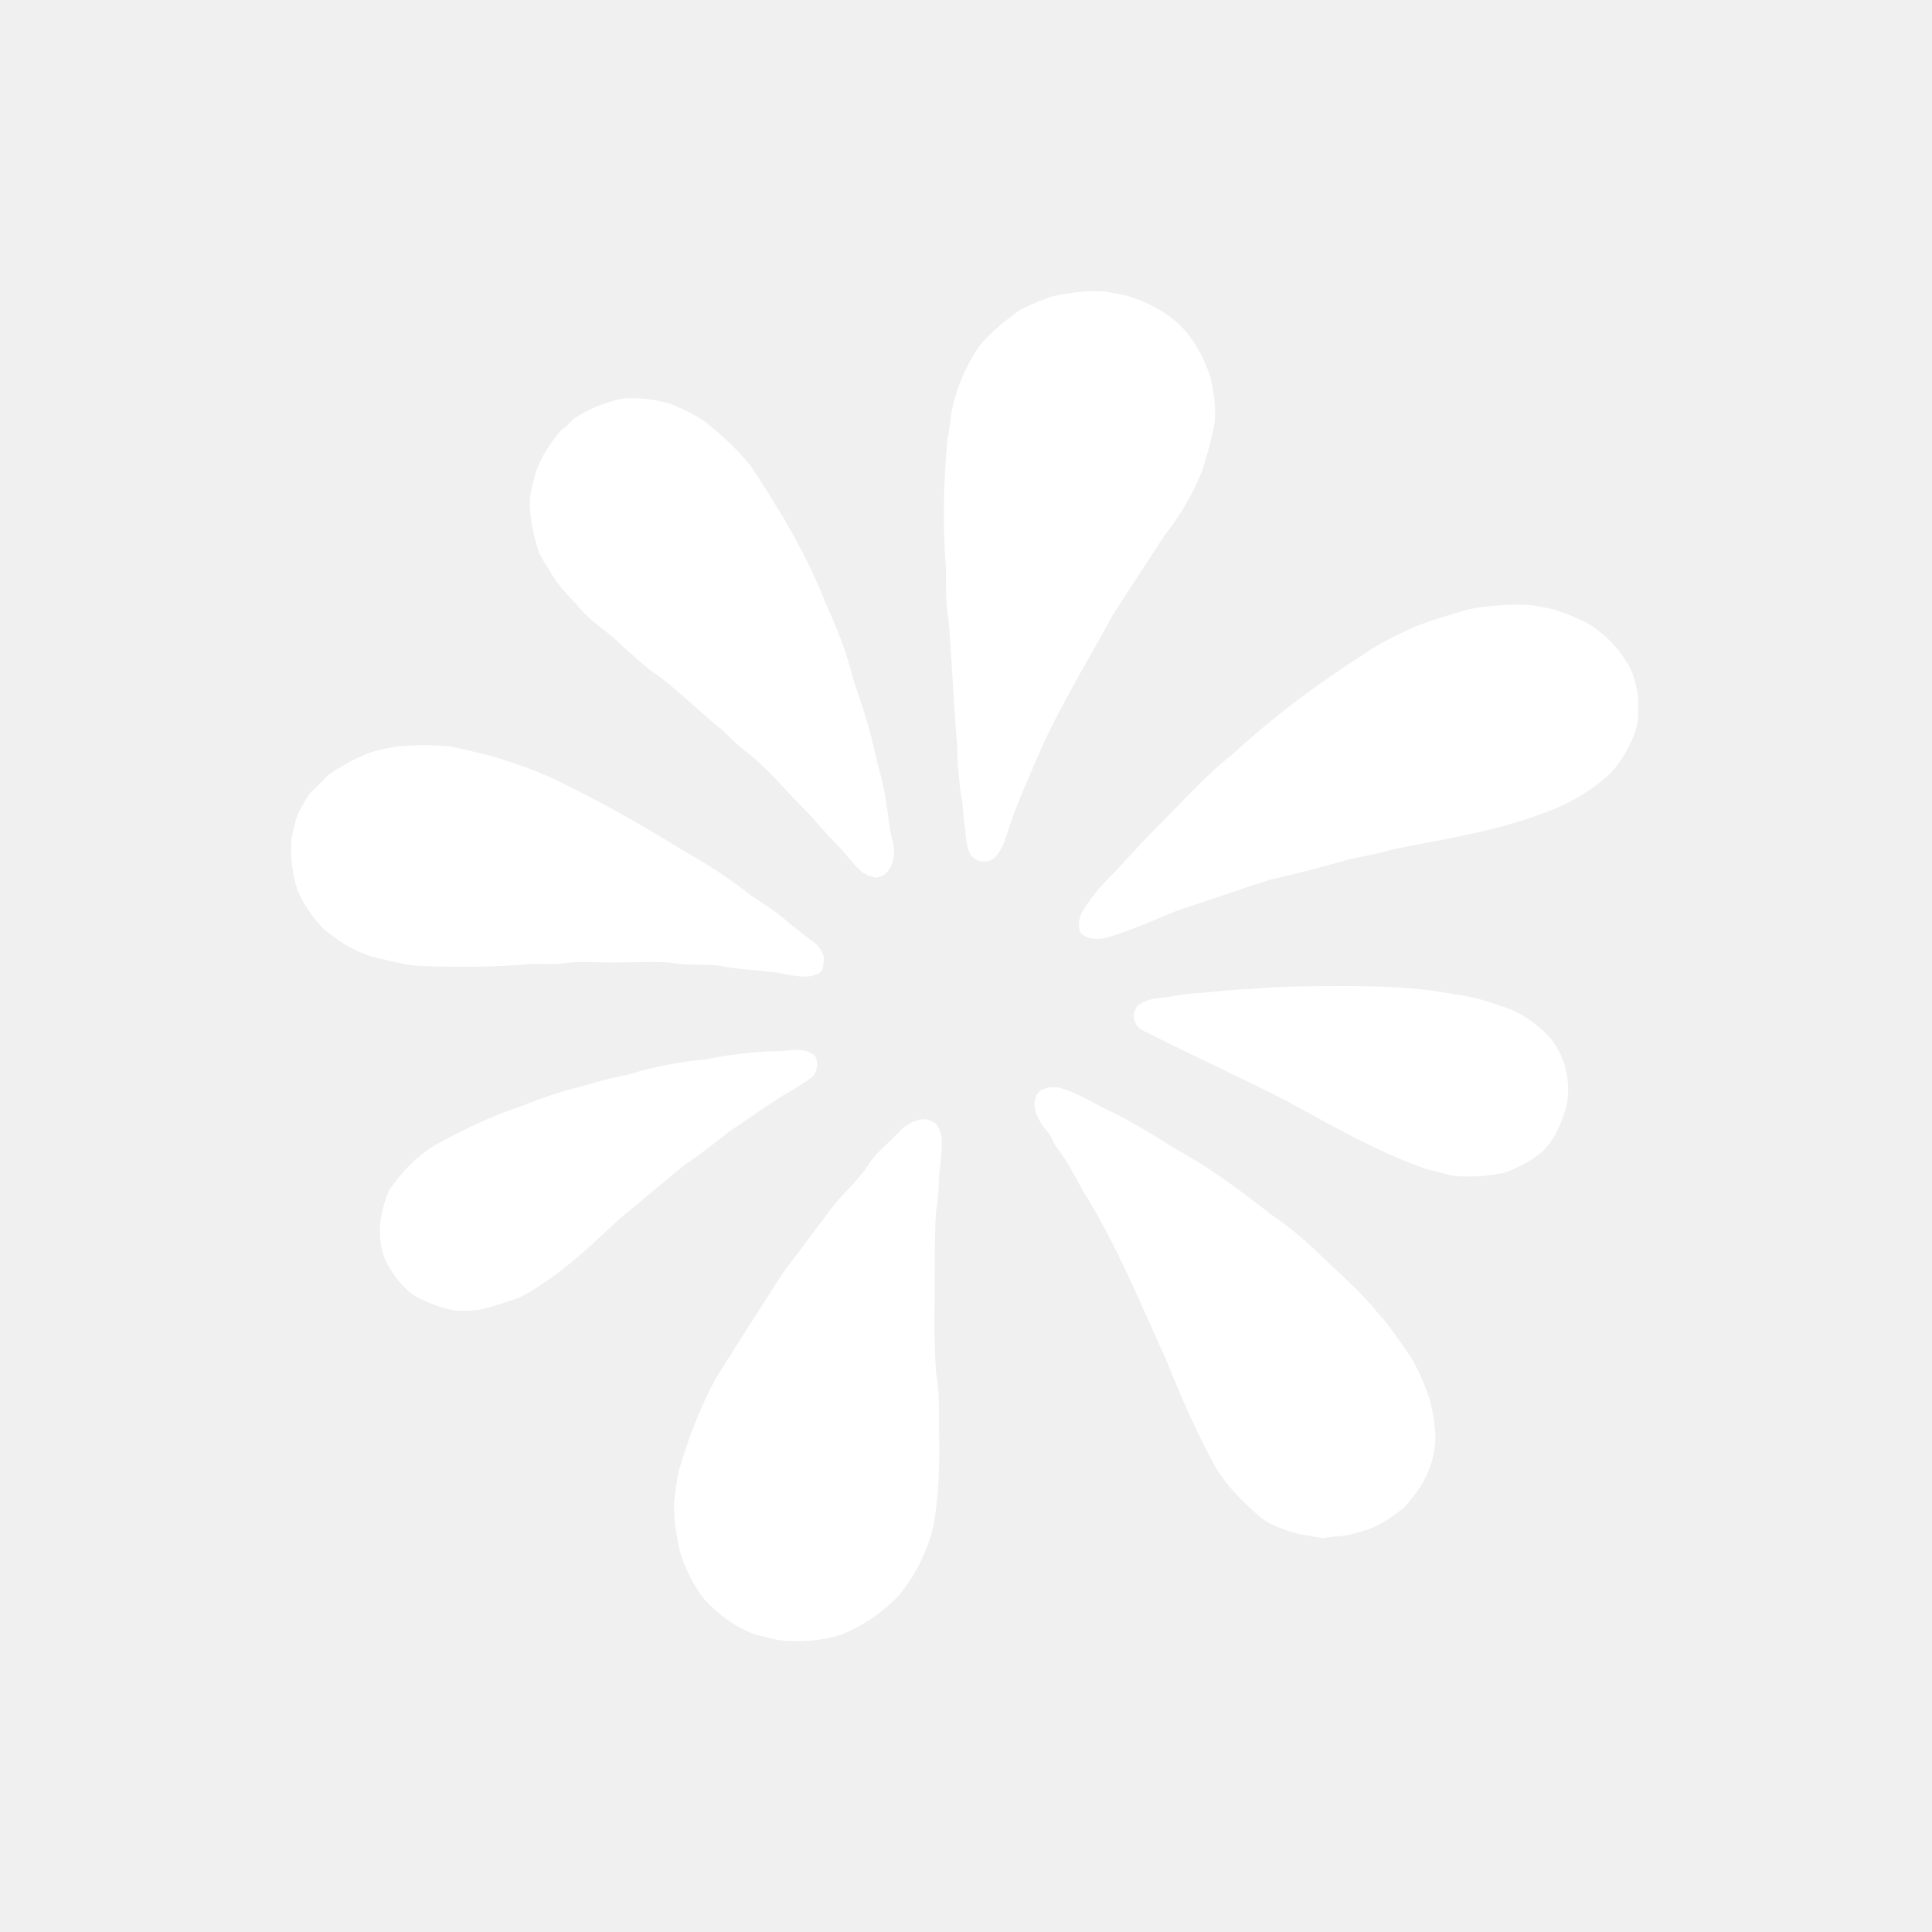
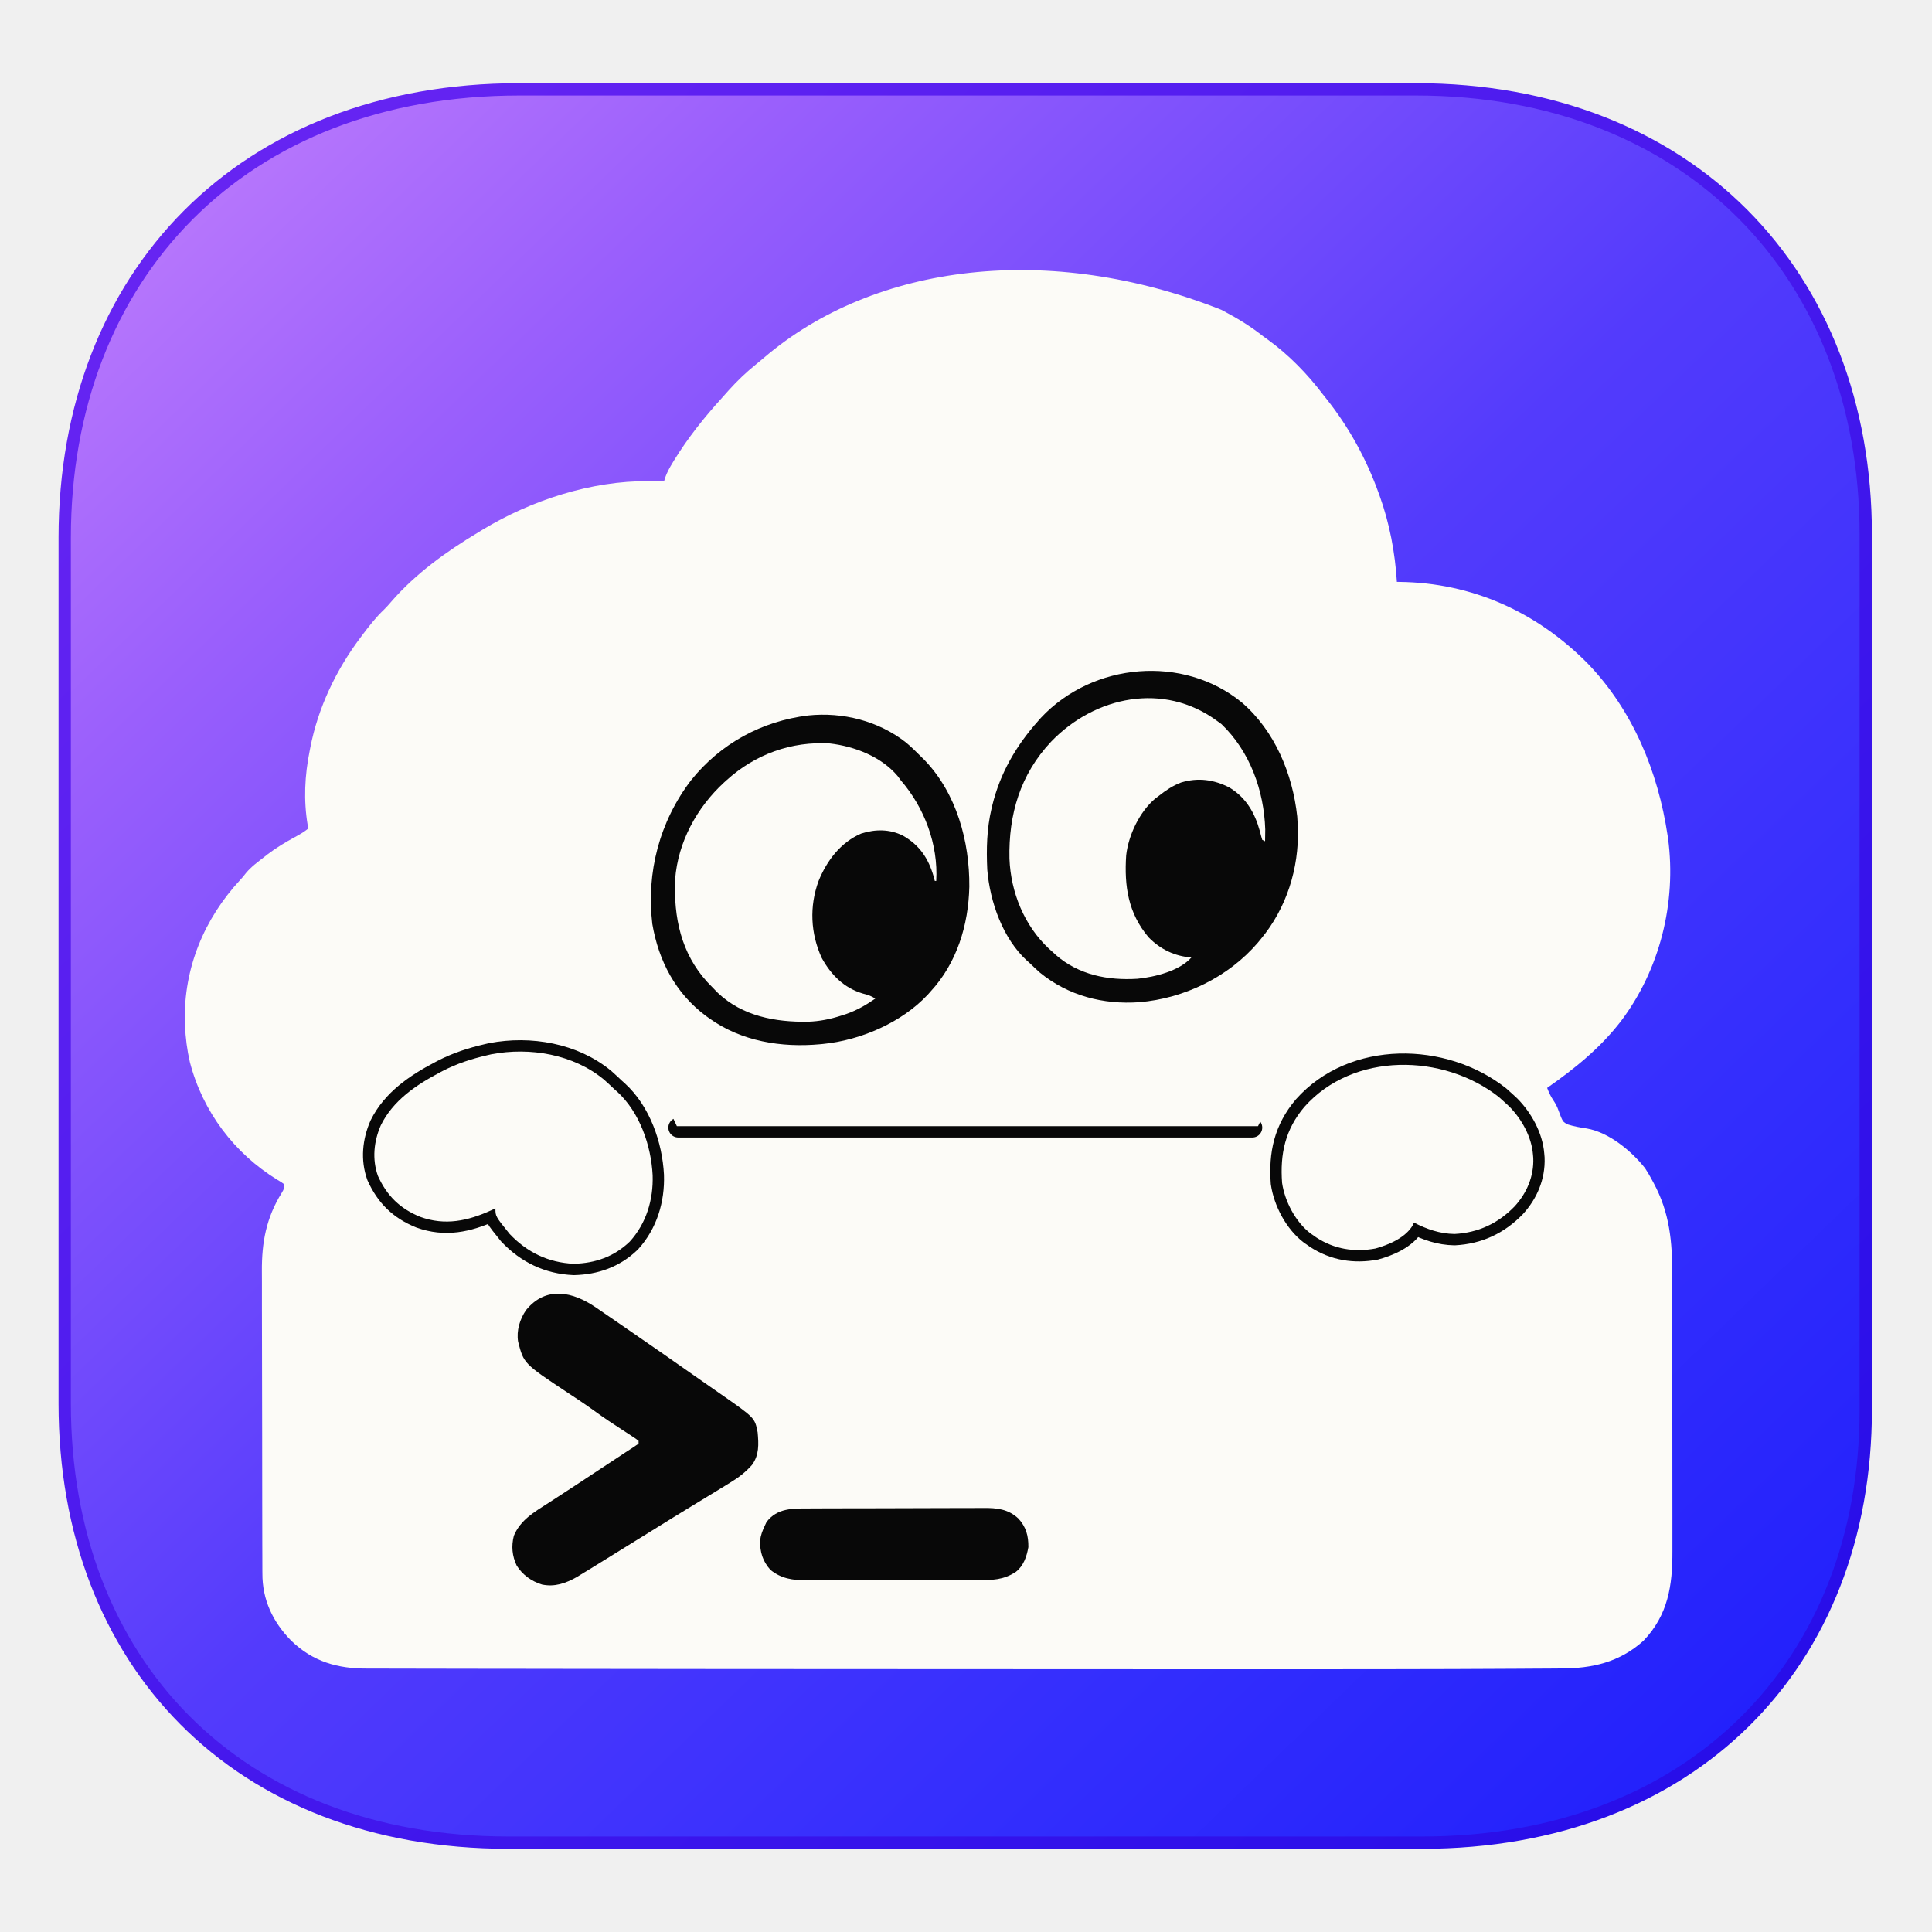
- <svg xmlns="http://www.w3.org/2000/svg" width="1024" height="1024" viewBox="0 0 1024 1024">
-   <g transform="translate(512 512)">
-     <g transform="scale(0.9)">
-       <g transform="translate(-512 -512)">
-         <path transform="scale(0.8165869)" fill="#FFFFFF" fill-rule="evenodd" d="M 709.3 602.2 C 708.2 599.7 708.4 596.8 708.6 594.1 C 709.6 589.0 712.7 584.5 715.9 580.4 C 721.0 572.7 727.5 566.1 734.0 559.5 C 744.8 547.7 755.7 535.8 767.0 524.5 C 784.0 507.5 800.1 489.4 819.0 474.5 C 848.4 447.5 880.6 423.2 914.4 401.9 C 925.8 393.7 938.8 387.8 951.5 382.0 C 963.8 377.2 976.6 373.5 989.3 369.8 C 1003.3 367.0 1017.7 366.1 1032.0 366.5 C 1038.3 367.1 1044.5 368.5 1050.7 369.8 C 1059.7 372.5 1068.5 376.2 1076.8 380.7 C 1089.4 388.6 1100.2 400.5 1106.7 413.8 C 1109.0 419.0 1110.3 424.6 1111.4 430.1 C 1112.0 437.0 1112.0 444.0 1111.4 450.9 C 1109.0 463.3 1102.4 475.0 1094.5 485.0 C 1084.5 495.9 1071.5 504.2 1058.2 510.7 C 1019.6 528.2 976.8 534.5 935.3 542.8 C 925.1 545.9 914.7 547.7 904.3 549.8 C 885.1 555.4 865.7 560.3 846.3 564.8 C 824.1 571.7 802.3 579.6 780.2 586.7 C 765.2 592.7 750.4 599.5 735.0 604.5 C 730.8 605.8 726.4 607.5 722.0 607.5 C 717.4 607.5 711.5 606.2 709.3 602.2 Z M 680.0 717.5 C 682.0 715.9 684.6 715.1 687.1 714.6 C 689.6 714.4 692.2 714.3 694.7 714.8 C 705.3 718.0 715.1 723.5 724.8 728.7 C 743.0 737.1 760.2 747.6 777.2 758.3 C 801.8 771.8 824.6 788.5 846.6 805.9 C 863.0 816.7 877.5 830.3 891.5 844.0 C 903.5 855.0 915.4 866.2 925.5 879.0 C 933.6 887.7 939.9 897.9 946.9 907.6 C 953.6 918.3 958.5 930.2 962.2 942.3 C 963.9 950.7 965.5 959.4 965.5 968.0 C 965.1 983.8 958.2 1000.3 947.5 1012.0 C 946.1 1013.9 944.7 1015.9 943.0 1017.5 C 936.0 1023.0 928.6 1028.3 920.5 1032.0 C 911.4 1035.5 901.8 1038.3 892.0 1038.5 C 889.4 1038.8 886.7 1039.5 884.0 1039.5 C 880.3 1039.1 876.6 1038.3 872.9 1037.6 C 866.7 1037.0 860.6 1035.0 854.8 1032.7 C 848.5 1030.7 842.4 1027.4 837.5 1023.0 C 826.4 1013.1 815.6 1002.4 807.7 989.8 C 794.1 964.9 782.4 938.9 772.0 912.5 C 753.1 871.0 735.9 828.4 711.7 789.8 C 705.6 778.7 699.9 767.3 692.1 757.4 C 689.6 753.5 688.1 748.9 685.0 745.5 C 681.6 741.7 678.8 737.1 677.3 732.2 C 675.6 727.5 676.3 720.9 680.0 717.5 Z M 344.6 232.1 C 351.5 227.6 358.9 223.7 366.8 221.3 C 371.7 219.5 376.8 218.0 382.0 217.5 C 394.0 217.2 406.3 218.6 417.5 223.0 C 424.7 226.3 431.8 229.7 438.4 234.1 C 450.6 243.8 462.2 254.4 471.9 266.6 C 492.2 297.3 511.5 329.2 525.0 363.5 C 533.4 382.0 541.1 401.0 545.8 420.7 C 552.6 440.0 558.8 459.7 562.8 479.7 C 565.8 489.9 568.4 500.3 569.6 510.9 C 571.3 519.4 571.5 528.2 574.0 536.5 C 575.2 540.5 575.4 545.0 574.6 549.1 C 574.1 553.5 571.9 558.2 568.4 560.9 C 566.7 562.0 564.7 562.9 562.6 563.3 C 558.3 562.6 553.8 561.0 550.5 558.0 C 544.4 552.1 539.5 545.0 533.5 539.0 C 525.2 530.7 517.8 521.3 509.5 513.0 C 496.2 499.7 484.2 484.8 469.4 473.1 C 462.9 468.8 457.7 462.8 452.0 457.5 C 437.0 445.6 423.4 432.0 408.4 420.1 C 395.2 411.4 383.7 400.2 372.0 389.5 C 362.9 382.3 353.2 375.5 346.2 366.3 C 338.7 358.7 331.4 350.6 326.3 341.2 C 323.5 336.9 320.6 332.5 318.7 327.8 C 314.9 315.9 312.2 303.4 312.5 291.0 C 313.2 283.3 315.3 275.7 317.7 268.2 C 321.6 258.3 327.8 249.3 334.5 241.0 C 335.7 239.9 337.3 239.1 338.5 238.0 C 340.5 236.0 342.4 233.8 344.6 232.1 Z M 636.3 551.2 C 633.8 550.4 631.6 548.5 630.1 546.4 C 627.3 540.9 626.9 534.3 626.4 528.1 C 625.2 521.9 624.9 515.5 624.4 509.1 C 621.7 494.9 620.9 480.4 620.5 466.0 C 617.9 436.4 616.9 406.7 614.4 377.1 C 612.0 364.6 612.8 351.7 612.5 339.0 C 609.9 308.5 611.0 277.6 613.6 247.1 C 614.9 240.5 615.8 233.8 616.6 227.1 C 619.9 210.6 626.8 194.6 636.1 180.6 C 644.3 170.2 654.9 161.9 665.6 154.1 C 673.5 150.0 681.7 146.4 690.3 143.8 C 702.6 141.3 715.4 139.5 727.9 140.6 C 733.2 141.6 738.5 142.6 743.7 143.8 C 758.2 148.3 772.4 155.7 783.0 166.5 C 792.3 176.6 799.1 189.2 803.2 202.3 C 805.7 212.9 807.3 224.0 806.4 234.9 C 804.1 246.7 801.0 258.3 797.3 269.8 C 790.6 286.5 781.3 302.5 770.1 316.6 C 757.7 335.8 744.9 354.8 732.7 374.2 C 712.0 412.2 688.8 449.2 673.0 489.5 C 666.7 503.3 661.1 517.5 656.5 532.0 C 654.5 538.3 651.9 545.0 647.0 549.5 C 644.1 551.7 639.8 551.9 636.3 551.2 Z M 475.3 1109.2 C 461.3 1104.3 448.6 1094.9 438.5 1084.0 C 430.5 1073.9 424.6 1062.0 420.8 1049.7 C 418.1 1038.1 416.2 1026.0 416.5 1014.0 C 417.2 1006.4 418.3 998.8 419.8 991.3 C 426.6 968.2 435.1 945.3 446.7 924.2 C 463.0 898.2 479.5 872.4 496.1 846.6 C 509.3 830.0 521.4 812.6 534.5 796.0 C 542.0 787.8 550.2 780.1 556.3 770.8 C 561.0 762.9 568.5 757.0 575.0 750.5 C 578.5 747.0 581.8 742.9 586.2 740.7 C 590.2 738.4 595.2 736.9 599.7 737.8 C 601.8 738.5 603.9 739.5 605.5 741.0 C 607.5 743.6 608.8 746.9 609.4 750.1 C 610.2 759.7 608.4 769.4 607.5 779.0 C 607.3 786.7 607.1 794.5 605.6 802.1 C 604.4 815.7 604.5 829.4 604.5 843.0 C 604.5 869.3 603.4 895.7 605.6 921.9 C 608.1 935.0 607.4 948.6 607.5 962.0 C 608.1 985.0 607.7 1008.3 603.4 1030.9 C 599.3 1048.7 590.8 1065.7 579.5 1080.0 C 567.8 1092.7 552.8 1102.9 536.8 1109.3 C 522.9 1113.8 507.7 1114.6 493.1 1113.4 C 487.1 1112.2 481.2 1110.6 475.3 1109.2 Z M 143.8 521.3 C 146.0 515.0 149.5 509.2 153.1 503.6 C 155.6 500.4 158.7 497.8 161.5 495.0 C 163.8 492.7 166.0 490.1 168.6 488.1 C 178.8 481.4 189.7 475.4 201.3 471.8 C 206.5 470.6 211.8 469.6 217.1 468.6 C 229.7 467.5 242.3 467.5 254.9 468.6 C 265.3 470.6 275.4 473.4 285.7 475.8 C 300.1 480.3 314.4 485.1 328.2 491.3 C 360.4 506.9 391.9 524.2 422.2 543.3 C 439.5 552.8 456.1 563.6 471.6 575.9 C 481.4 582.3 491.3 588.7 500.0 596.5 C 505.4 600.8 510.7 605.3 516.4 609.1 C 520.4 612.2 524.4 616.9 524.5 622.0 C 524.2 628.3 523.3 630.1 522.0 631.5 C 519.8 633.1 517.1 633.7 514.5 634.4 C 506.3 635.3 498.0 633.2 489.9 631.6 C 486.9 631.4 483.9 631.2 480.9 630.6 C 469.8 629.7 458.8 628.7 447.9 626.6 C 436.6 625.6 425.0 626.7 413.9 624.6 C 400.6 623.5 387.3 624.5 374.0 624.5 C 362.7 624.5 351.4 623.6 340.1 624.6 C 331.6 626.2 322.7 625.3 314.0 625.5 C 299.1 626.8 284.0 627.5 269.0 627.5 C 254.7 627.5 240.4 627.6 226.1 626.4 C 216.8 624.6 207.5 622.4 198.3 620.2 C 188.7 616.9 179.3 612.4 171.4 606.1 C 168.4 604.1 165.5 602.0 163.0 599.5 C 155.5 591.3 148.8 582.1 144.7 571.8 C 141.0 560.1 139.6 547.4 140.6 535.1 C 141.5 530.5 142.7 525.9 143.8 521.3 Z M 208.3 839.2 C 204.4 830.6 203.8 820.5 204.6 811.1 C 206.1 803.4 207.6 795.6 211.1 788.6 C 219.5 776.0 230.4 764.7 243.2 756.7 C 263.3 745.7 284.0 735.3 305.8 728.3 C 319.8 722.7 334.0 717.6 348.7 714.2 C 360.2 710.6 371.9 707.6 383.7 705.2 C 401.7 699.8 420.2 696.0 438.9 694.4 C 455.7 691.2 472.8 688.6 490.0 688.5 C 495.0 688.4 500.0 687.5 505.0 687.5 C 507.6 687.5 510.3 687.9 512.8 688.7 C 515.0 689.6 517.5 690.7 518.7 692.8 C 520.6 697.2 519.7 703.5 516.4 706.9 C 509.9 711.5 503.2 715.9 496.2 719.7 C 491.3 722.8 486.5 726.0 481.6 729.1 C 473.4 735.0 465.0 740.5 456.6 746.1 C 446.1 754.4 435.7 762.8 424.6 770.1 C 408.8 782.6 393.8 796.0 378.0 808.5 C 359.9 825.2 342.3 842.8 321.6 856.1 C 316.3 859.9 310.6 863.3 304.7 866.2 C 296.5 869.2 288.1 871.7 279.7 874.2 C 272.6 875.6 265.3 876.0 258.1 875.4 C 248.4 873.5 238.9 870.0 230.2 865.3 C 220.6 859.2 213.3 849.4 208.3 839.2 Z M 747.9 662.2 C 748.4 659.8 749.3 657.3 751.0 655.5 C 756.9 650.8 765.3 650.0 772.9 649.4 C 780.5 647.9 788.2 646.7 796.0 646.5 C 808.3 645.4 820.6 643.8 833.0 643.5 C 854.9 641.6 877.0 641.5 899.0 641.5 C 925.8 641.5 952.8 642.2 979.1 647.4 C 993.6 649.1 1007.8 653.7 1021.5 659.0 C 1031.7 663.7 1040.9 670.8 1048.5 679.0 C 1052.0 683.4 1054.7 688.4 1057.0 693.5 C 1061.2 704.2 1062.4 716.5 1060.2 727.7 C 1056.8 739.3 1052.1 751.4 1043.5 760.0 C 1035.4 767.4 1025.1 772.7 1014.7 776.2 C 1003.1 778.6 991.0 779.4 979.1 778.4 C 972.1 777.0 965.2 774.9 958.3 773.2 C 923.3 760.9 890.8 742.1 858.2 724.3 C 828.5 709.1 798.1 695.2 768.2 680.3 C 763.9 678.2 759.7 676.1 755.5 674.0 C 753.8 673.1 752.1 672.1 750.8 670.7 C 748.9 668.3 747.9 665.2 747.9 662.2 Z" />
-       </g>
-     </g>
+ <svg xmlns="http://www.w3.org/2000/svg" width="1024" height="1024" viewBox="0 0 1254 1254">
+   <defs>
+     <linearGradient id="tile-gradient" x1="0" y1="0" x2="1" y2="1">
+       <stop offset="0" stop-color="#C582FC" />
+       <stop offset="0.2" stop-color="#9A5FFC" />
+       <stop offset="0.5" stop-color="#533BFC" />
+       <stop offset="0.75" stop-color="#332EFD" />
+       <stop offset="1" stop-color="#1D1CFB" />
+     </linearGradient>
+     <linearGradient id="tile-edge" x1="0" y1="0" x2="1" y2="1">
+       <stop offset="0" stop-color="#6B26F3" />
+       <stop offset="1" stop-color="#230CE8" />
+     </linearGradient>
+   </defs>
+   <path d="M 337 58 H 919 C 1096 58 1211 178 1211 347 V 915 C 1211 1080 1098 1196 923 1196 H 330 C 154 1196 42 1079 42 911 V 349 C 42 179 157 58 337 58 Z" fill="url(#tile-gradient)" stroke="url(#tile-edge)" stroke-width="8" />
+   <g transform="translate(627 627) scale(0.92) translate(-627 -627)">
+     <path d="M0 0 C0.74 0.39 1.48 0.78 2.24 1.18 C12.18 6.43 21.18 12.01 30 19 C30.96 19.69 31.93 20.37 32.92 21.08 C47.7 31.78 61.02 45.46 72 60 C72.8 61.01 73.6 62.02 74.43 63.05 C90.17 82.9 102.41 105.19 111 129 C111.25 129.68 111.5 130.36 111.75 131.06 C118.87 150.8 122.66 171.09 124 192 C124.6 192 125.19 192.01 125.81 192.01 C177.11 192.62 222.41 213.14 258.39 249.34 C290.45 282.53 308.24 325.86 315 371 C315.05 371.34 315.05 371.34 315.32 373.07 C321.33 418.33 309.54 465.57 282 502 C267.32 520.98 249.53 535.32 230 549 C231.17 552.09 232.41 554.82 234.25 557.56 C235.92 560.05 237.07 562.2 238.06 565.04 C241.02 573.04 241.02 573.04 244.77 574.86 C249.09 576.25 253.54 576.94 258.02 577.65 C273.61 580.39 289.5 593.48 299.09 605.65 C300.89 608.37 302.47 611.12 304 614 C304.33 614.6 304.66 615.21 305 615.83 C316.56 637.22 318.3 657.41 318.27 681.3 C318.28 683.62 318.28 685.94 318.29 688.26 C318.3 694.52 318.3 700.79 318.3 707.05 C318.3 712.96 318.31 718.88 318.31 724.79 C318.32 737.21 318.32 749.63 318.31 762.06 C318.31 773.39 318.32 784.72 318.34 796.05 C318.36 807.72 318.37 819.4 318.36 831.07 C318.36 837.61 318.36 844.15 318.38 850.69 C318.39 856.84 318.39 862.99 318.38 869.14 C318.37 871.39 318.38 873.63 318.38 875.88 C318.47 900.02 315.37 920.81 298 939 C281.03 954.29 261.74 958.6 239.66 958.6 C237.87 958.62 236.08 958.64 234.3 958.65 C229.46 958.7 224.62 958.72 219.78 958.73 C215.63 958.75 211.48 958.78 207.32 958.81 C193.99 958.9 180.67 958.95 167.34 958.99 C164.06 959 160.79 959.01 157.52 959.02 C127.47 959.12 97.43 959.14 67.39 959.14 C58.7 959.13 50.02 959.13 41.33 959.13 C40.69 959.13 40.69 959.13 37.48 959.14 C34.89 959.14 32.31 959.14 29.72 959.14 C0.02 959.14 -29.68 959.14 -59.38 959.13 C-68.42 959.13 -77.46 959.12 -86.5 959.12 C-153.36 959.11 -220.22 959.08 -287.08 959.03 C-292.23 959.03 -297.38 959.02 -302.53 959.02 C-303.79 959.02 -305.04 959.02 -306.33 959.02 C-323.73 959 -341.13 959 -358.52 958.99 C-398.5 958.97 -438.47 958.95 -478.44 958.86 C-481.56 958.86 -484.67 958.85 -487.79 958.85 C-488.55 958.84 -489.31 958.84 -490.09 958.84 C-502.14 958.82 -514.19 958.81 -526.24 958.8 C-538.02 958.8 -549.79 958.78 -561.56 958.74 C-567.73 958.72 -573.9 958.71 -580.07 958.71 C-585.58 958.72 -591.09 958.71 -596.61 958.67 C-598.57 958.66 -600.53 958.66 -602.49 958.67 C-623.34 958.77 -640.93 953.77 -656.21 938.85 C-669.07 925.72 -676.5 910.05 -676.4 891.52 C-676.41 890.52 -676.41 889.53 -676.42 888.5 C-676.44 885.2 -676.44 881.9 -676.44 878.59 C-676.44 876.21 -676.45 873.83 -676.47 871.45 C-676.49 865.67 -676.5 859.89 -676.5 854.11 C-676.5 849.4 -676.51 844.7 -676.52 839.99 C-676.54 826.6 -676.56 813.22 -676.56 799.83 C-676.56 799.11 -676.56 798.39 -676.56 797.65 C-676.56 796.93 -676.56 796.21 -676.56 795.46 C-676.55 783.8 -676.58 772.14 -676.63 760.48 C-676.67 748.47 -676.69 736.46 -676.69 724.44 C-676.69 717.71 -676.69 710.99 -676.73 704.26 C-676.76 697.92 -676.76 691.58 -676.73 685.24 C-676.73 682.93 -676.74 680.62 -676.76 678.31 C-676.91 657.91 -673.64 640.52 -662.76 623.05 C-661 620 -661 620 -661 617 C-662.95 615.53 -662.95 615.53 -665.69 613.94 C-696.33 595.13 -718.48 565.7 -727.57 530.79 C-729.53 522.32 -730.62 513.69 -731 505 C-731.04 504.1 -731.08 503.19 -731.12 502.26 C-731.96 464.51 -717.51 429.7 -692.01 402.22 C-690 400 -690 400 -688.06 397.49 C-684.32 392.97 -679.6 389.59 -675 386 C-674.14 385.33 -673.28 384.65 -672.4 383.96 C-666.39 379.41 -660.09 375.65 -653.48 372.06 C-650.13 370.23 -646.98 368.42 -644 366 C-644.14 365.24 -644.29 364.49 -644.44 363.71 C-647.42 346.01 -646.55 328.53 -643 311 C-642.87 310.3 -642.73 309.6 -642.59 308.88 C-637.11 280.68 -624.28 253.86 -607 231 C-606.53 230.37 -606.06 229.74 -605.57 229.09 C-600.92 222.92 -596.23 216.89 -590.61 211.57 C-588.81 209.82 -587.19 207.97 -585.56 206.06 C-568.37 186.19 -546.4 170.43 -524 157 C-523.54 156.71 -523.54 156.71 -521.18 155.26 C-486.68 134.39 -444.37 120.6 -403.88 120.94 C-403.35 120.94 -403.35 120.94 -400.69 120.95 C-398.12 120.96 -395.56 120.98 -393 121 C-392.75 120.15 -392.5 119.3 -392.24 118.43 C-390.91 114.74 -389.16 111.52 -387.12 108.19 C-386.93 107.87 -386.93 107.87 -385.95 106.24 C-376.1 90.27 -364.62 75.85 -352 62 C-350.46 60.27 -348.92 58.54 -347.38 56.81 C-341.25 50.04 -334.99 44.02 -327.85 38.3 C-326.07 36.87 -324.32 35.41 -322.59 33.92 C-244.37 -33 -120.88 -47.79 0 0 Z " fill="#FCFBF7" transform="translate(807,164)" />
+     <ellipse cx="518" cy="565" rx="125" ry="145" fill="#080808" />
+     <ellipse cx="755" cy="535" rx="125" ry="145" fill="#080808" />
+     <path d="M 424 741 H 829" fill="none" stroke="#080808" stroke-width="14" stroke-linecap="round" />
+     <path d="M0 0 C0.39 -0 0.39 -0 2.39 -0 C16.71 0.02 30.73 0.9 44.88 3.25 C45.34 3.33 45.34 3.33 47.72 3.72 C70.6 7.71 94.43 15.12 114.88 26.25 C115.55 26.62 116.23 26.98 116.93 27.36 C134.01 36.7 149.39 48.02 163.27 61.67 C164.71 63.09 166.17 64.48 167.64 65.86 C174.47 72.42 180.24 79.66 185.88 87.25 C186.28 87.79 186.68 88.33 187.09 88.89 C215.05 126.98 231.61 176.85 225.88 224.25 C226.37 224.14 226.37 224.14 228.9 223.59 C268.26 215.71 307.67 225.09 340.9 246.91 C345.51 250.04 349.73 253.53 353.88 257.25 C354.39 257.71 354.91 258.17 355.45 258.64 C389.13 288.59 407.76 327.93 413.88 372.25 C414.01 373.2 414.14 374.14 414.28 375.12 C418.76 414.52 408.28 457.79 383.88 489.25 C383.59 489.65 383.59 489.65 382.14 491.65 C373.1 503.7 361.83 514.58 349.62 523.38 C348.92 523.89 348.22 524.4 347.5 524.94 C342.68 528.25 342.68 528.25 339.23 528.25 C336.45 527.07 333.99 525.67 331.44 524.06 C304.29 507.93 269.15 503.26 238.47 510.93 C207.68 519.48 181.37 536.36 164.88 564.25 C164.05 565.9 164.05 565.9 159.88 574.25 C24.58 574.25 -110.73 574.25 -250.12 574.25 C-252.44 569.3 -254.75 564.35 -257.12 559.25 C-270.42 533.89 -291.68 515.01 -319.12 506.25 C-356.62 495.04 -394.61 500.36 -428.85 518.66 C-443.58 526.79 -458.82 537.84 -469.12 551.25 C-469.69 551.98 -470.26 552.72 -470.85 553.47 C-477.19 562.06 -482.24 571.38 -484.81 581.75 C-486.37 586.82 -488.34 588.57 -493 591.06 C-497.52 593.12 -500.33 593.63 -505.12 592.25 C-507.62 591.04 -509.9 589.81 -512.25 588.38 C-512.9 587.98 -513.55 587.58 -514.23 587.18 C-520.95 582.96 -526.5 577.81 -532.12 572.25 C-532.85 571.58 -533.58 570.92 -534.33 570.23 C-552.85 552.91 -563.2 526.11 -564.34 501.11 C-565.23 470.92 -555.38 443.37 -536.12 420.25 C-535.85 419.9 -535.85 419.9 -534.44 418.14 C-520 400.45 -498.25 388.91 -477.12 381.25 C-476.47 381.25 -475.81 381.25 -475.12 381.25 C-475.4 380.04 -475.68 378.84 -475.96 377.59 C-476.33 375.98 -476.7 374.36 -477.06 372.75 C-477.24 371.96 -477.43 371.17 -477.62 370.35 C-484.91 337.99 -478.51 304.7 -464.12 275.25 C-463.79 274.56 -463.46 273.88 -463.11 273.17 C-448.87 244.25 -427.09 219.28 -401.12 200.25 C-400.84 200.04 -400.84 200.04 -399.4 198.96 C-390.66 192.45 -381.6 186.64 -372.12 181.25 C-371.53 180.91 -370.93 180.56 -370.31 180.21 C-341.26 163.74 -308.47 153.45 -275.12 151.25 C-274.21 151.19 -273.3 151.13 -272.36 151.07 C-264.46 150.84 -252.21 150.71 -245.12 154.25 C-245.02 153.87 -245.02 153.87 -244.47 151.93 C-242.61 146.83 -240.14 142.12 -237.62 137.31 C-237.09 136.29 -236.56 135.27 -236.01 134.22 C-229.76 122.45 -222.55 111.58 -214.12 101.25 C-213.45 100.4 -212.78 99.56 -212.08 98.68 C-206.38 91.59 -200.36 84.87 -194.12 78.25 C-193.44 77.52 -192.75 76.79 -192.04 76.03 C-186.78 70.62 -181.02 65.94 -175.12 61.25 C-174.05 60.37 -172.98 59.5 -171.91 58.62 C-123.82 19.63 -61.53 0.05 0 0 Z " fill="#FCFBF7" transform="translate(673.125,165.75)" />
+     <path d="M0 0 C23.29 20.01 35.88 50.41 39.12 80.5 C39.25 82.31 39.35 84.12 39.44 85.94 C39.46 86.44 39.46 86.44 39.6 88.99 C40.36 117.26 31.56 145.13 13.44 166.94 C12.74 167.79 12.04 168.64 11.32 169.51 C-9.5 193.76 -40.58 208.83 -72.31 211.48 C-97.77 213.3 -122.48 206.89 -142.42 190.6 C-144.86 188.44 -147.22 186.21 -149.56 183.94 C-150.16 183.41 -150.76 182.89 -151.38 182.34 C-168.61 166.67 -177.69 140.65 -179.56 117.94 C-180.24 103.39 -179.92 89.14 -176.56 74.94 C-176.4 74.25 -176.24 73.56 -176.07 72.85 C-170.48 49.83 -159.22 30.5 -143.56 12.94 C-142.92 12.21 -142.27 11.48 -141.61 10.73 C-105.01 -28.26 -41.33 -33.83 0 0 Z " fill="#080808" transform="translate(821.5625,441.0625)" />
+     <path d="M0 0 C2.5 2.22 4.93 4.49 7.35 6.8 C7.96 7.34 8.58 7.88 9.21 8.44 C25.16 23 33.19 46.43 34.27 67.42 C34.83 84.63 29.82 101.39 18.1 114.27 C7.06 124.87 -6.23 129.51 -21.33 129.89 C-39.32 129.09 -54.34 121.8 -66.65 108.8 C-76.65 96.39 -76.65 96.39 -76.65 90.8 C-77.7 91.28 -78.75 91.76 -79.84 92.26 C-96.19 99.67 -112.15 103.11 -129.65 96.8 C-143.94 91 -153.16 81.98 -159.53 67.93 C-163.78 56.1 -162.44 43.47 -157.5 32.17 C-148.87 14.64 -132.5 3.63 -115.65 -5.2 C-115.06 -5.51 -114.47 -5.82 -113.86 -6.15 C-103.85 -11.34 -93.62 -14.66 -82.65 -17.2 C-81.59 -17.45 -80.53 -17.69 -79.43 -17.95 C-52.22 -23.11 -21.65 -17.95 0 0 Z " fill="#FCFBF7" transform="translate(371.6523,707.1992)" stroke="#080808" stroke-width="16" stroke-linejoin="round" paint-order="stroke fill" />
+     <path d="M0 0 C0.62 0.46 1.24 0.92 1.88 1.39 C20.73 15.95 31.01 43.29 34 66 C34.28 70.67 34.19 75.33 34 80 C32.34 76.83 31.05 73.58 29.75 70.25 C25.04 58.94 17.6 50.75 6.22 45.92 C-3.75 43.08 -14.87 44.06 -24 49 C-27.23 51.1 -30.12 53.43 -33 56 C-33.6 56.5 -34.21 57 -34.83 57.52 C-44.14 65.83 -49.11 78.14 -52 90 C-52.1 90.39 -52.1 90.39 -52.58 92.35 C-55.3 109.46 -51.96 127.15 -42.29 141.55 C-33.42 153.49 -22.94 158.36 -9 162 C-18.78 172.82 -38.65 178.28 -52.8 179.18 C-79.95 179.76 -102.88 175.42 -123.25 156.1 C-140.48 139.2 -150.03 116.16 -150.38 92.06 C-150.33 61.43 -139.89 34.88 -118.25 12.81 C-87.13 -17.97 -35.93 -29.35 0 0 Z " fill="#FCFBF7" transform="translate(572,487)" />
+     <path d="M0 0 C3.64 3.04 7.01 6.32 10.34 9.7 C11.22 10.56 12.09 11.43 12.99 12.31 C35.69 35.85 44.94 69.81 44.69 101.78 C44.07 128.82 35.96 155.53 17.34 175.7 C16.74 176.38 16.14 177.06 15.53 177.76 C-2.95 197.59 -31.9 210.08 -58.66 212.7 C-58.99 212.73 -58.99 212.73 -60.68 212.9 C-87.91 215.39 -116.04 210.87 -138.66 194.7 C-139.42 194.15 -140.19 193.61 -140.98 193.05 C-162.51 177.05 -174.52 154.16 -178.97 128.01 C-183.3 91.7 -173.84 55.76 -151.66 26.7 C-130.9 0.81 -101.85 -15.06 -68.99 -19.06 C-44.61 -21.6 -19.39 -15.24 0 0 Z M-126.66 26.7 C-127.18 27.17 -127.7 27.64 -128.23 28.12 C-147.51 45.81 -160.88 70.22 -162.88 96.63 C-163.9 123.45 -158.77 148.57 -140.22 168.95 C-138.39 170.89 -136.53 172.8 -134.66 174.7 C-134 175.37 -133.34 176.04 -132.66 176.73 C-115.3 193.12 -92.16 197.36 -69.17 197.01 C-60.92 196.73 -53.49 195.23 -45.66 192.7 C-44.49 192.32 -43.32 191.95 -42.12 191.56 C-34.62 188.92 -28.18 185.23 -21.66 180.7 C-24.78 178.62 -27.05 178 -30.66 177.07 C-43.84 173.08 -52.83 163.95 -59.41 152.07 C-67.39 134.71 -68.23 115.61 -61.66 97.7 C-55.81 83.38 -46.16 70.51 -31.59 64.26 C-21.61 61.08 -11.5 61.04 -2.09 65.76 C9.55 72.41 15.83 81.7 19.54 94.64 C19.67 95.14 19.67 95.14 20.34 97.7 C20.67 97.7 21 97.7 21.34 97.7 C22.83 72.05 13.06 46.01 -3.66 26.7 C-4.4 25.69 -5.14 24.68 -5.91 23.64 C-17.49 9.96 -36.3 2.72 -53.66 0.7 C-80.92 -0.95 -106.47 8.35 -126.66 26.7 Z " fill="#080808" transform="translate(584.6567,469.3022)" />
+     <path d="M0 0 C0.53 0.38 0.53 0.38 3.19 2.31 C23.3 21.53 33.24 49.23 34.12 76.68 C34.12 79.45 34.09 82.22 34 85 C33.34 84.67 32.68 84.34 32 84 C31.35 81.9 30.78 79.76 30.25 77.62 C26.68 64.77 20.51 54.16 8.83 47.08 C-2.13 41.46 -13.32 39.92 -25.31 43.56 C-31.21 45.8 -36.07 49.11 -41 53 C-41.84 53.63 -42.68 54.26 -43.54 54.91 C-54.61 64.31 -62.41 80.7 -64 95 C-65.41 116.6 -62.63 135.65 -48.2 152.75 C-39.96 161.2 -29.73 166.13 -18 167 C-26.36 176.49 -43.81 180.78 -56 182 C-76.94 183.32 -97.57 179.26 -113.74 165.11 C-114.49 164.41 -115.23 163.72 -116 163 C-116.83 162.26 -117.66 161.53 -118.51 160.77 C-135.95 144.45 -145.4 120.99 -146.34 97.35 C-147.03 66.03 -138.72 37.86 -116.96 14.74 C-86.06 -17.41 -37.46 -27.53 0 0 Z " fill="#FCFBF7" transform="translate(804,454)" />
+     <path d="M0 0 C1.71 1.49 3.4 3.01 5.06 4.56 C5.85 5.3 6.64 6.03 7.45 6.79 C16.09 15.57 23.1 28.1 24.06 40.56 C24.13 41.37 24.2 42.17 24.27 43 C24.81 55.87 19.69 67.8 11.07 77.2 C-0.55 89.18 -14.56 95.75 -31.29 96.62 C-41.63 96.45 -50.82 93.27 -59.94 88.56 C-60.06 88.85 -60.06 88.85 -60.66 90.32 C-65.72 99.21 -77.66 104.27 -87.12 106.88 C-101.91 109.6 -116.06 107.37 -128.74 99.11 C-129.46 98.6 -130.19 98.09 -130.94 97.56 C-131.24 97.35 -131.24 97.35 -132.79 96.3 C-143.44 88.19 -151.04 73.61 -152.94 60.56 C-154.45 40.1 -150.75 22.94 -137.18 6.92 C-102.65 -31.96 -39.11 -30.79 0 0 Z " fill="#FCFBF7" transform="translate(1002.938,719.4375)" stroke="#080808" stroke-width="16" stroke-linejoin="round" paint-order="stroke fill" />
+     <path d="M0 0 C1.23 0.84 2.46 1.68 3.69 2.52 C7.12 4.86 10.54 7.22 13.95 9.58 C16.51 11.36 19.08 13.12 21.65 14.88 C37.86 25.99 53.97 37.26 70.06 48.54 C73.49 50.95 76.93 53.35 80.38 55.74 C81.26 56.36 82.15 56.98 83.07 57.61 C84.75 58.78 86.43 59.95 88.12 61.12 C112 77.77 112 77.77 114 88 C114.75 96.39 115.15 104.03 110 111 C105.43 116.21 100.4 119.99 94.5 123.56 C93.68 124.07 92.87 124.57 92.02 125.09 C89.36 126.74 86.68 128.37 84 130 C82.13 131.14 80.26 132.29 78.38 133.43 C74.51 135.79 70.64 138.14 66.77 140.49 C58.68 145.41 50.63 150.4 42.59 155.39 C37.36 158.64 32.12 161.88 26.89 165.12 C22.44 167.87 17.99 170.63 13.54 173.39 C8.36 176.6 3.19 179.81 -2 183 C-2.75 183.46 -3.49 183.92 -4.26 184.39 C-6.3 185.64 -8.33 186.89 -10.38 188.12 C-11.5 188.81 -12.62 189.49 -13.77 190.2 C-21.56 194.55 -29.18 197.22 -38.12 195.38 C-45.53 193.12 -51.87 188.57 -56 182 C-59.21 175.15 -59.86 168.34 -58 161 C-53.4 149.81 -43.5 144.15 -33.69 137.88 C-31.69 136.59 -29.7 135.3 -27.7 134 C-27.14 133.64 -26.58 133.28 -26 132.9 C-16.27 126.6 -6.61 120.19 3.06 113.81 C5.04 112.51 7.02 111.21 8.99 109.9 C10.86 108.67 12.73 107.44 14.6 106.21 C15.46 105.64 16.31 105.07 17.2 104.49 C18.77 103.45 20.34 102.41 21.91 101.37 C23.24 100.5 24.57 99.64 25.92 98.8 C27.31 97.91 28.66 96.96 30 96 C30 95.34 30 94.68 30 94 C28.02 92.46 28.02 92.46 25.24 90.66 C24.23 89.99 23.22 89.33 22.18 88.64 C21.09 87.94 20 87.23 18.88 86.5 C16.64 85.03 14.41 83.56 12.18 82.09 C11.1 81.38 10.02 80.67 8.91 79.94 C5.55 77.7 2.27 75.38 -1 73 C-7.23 68.47 -13.64 64.24 -20.06 60 C-51.03 39.47 -51.03 39.47 -55 24 C-56.26 16.25 -53.76 8.14 -49.38 1.75 C-35.23 -15.59 -16.18 -11.18 0 0 Z " fill="#080808" transform="translate(366,868)" />
+     <path d="M0 0 C1.46 -0.01 2.93 -0.02 4.39 -0.03 C8.35 -0.05 12.31 -0.06 16.26 -0.06 C18.74 -0.06 21.22 -0.07 23.7 -0.08 C32.35 -0.1 41.01 -0.12 49.66 -0.12 C57.71 -0.12 65.76 -0.15 73.81 -0.19 C80.73 -0.23 87.66 -0.24 94.58 -0.25 C98.71 -0.25 102.84 -0.25 106.97 -0.28 C110.86 -0.31 114.74 -0.31 118.63 -0.3 C120.05 -0.29 121.47 -0.3 122.89 -0.32 C132.36 -0.42 140.35 0.41 147.53 7.11 C152.98 13.01 154.69 19.34 154.59 27.31 C153.43 33.9 151.24 40.45 145.81 44.71 C137.03 50.55 128.94 50.6 118.63 50.58 C117.22 50.59 115.8 50.59 114.39 50.6 C110.56 50.61 106.73 50.61 102.9 50.61 C99.7 50.61 96.5 50.61 93.29 50.62 C85.73 50.63 78.17 50.63 70.61 50.62 C62.83 50.62 55.04 50.63 47.26 50.65 C40.56 50.67 33.86 50.67 27.17 50.67 C23.17 50.67 19.18 50.67 15.19 50.68 C11.43 50.7 7.67 50.7 3.91 50.68 C1.89 50.68 -0.14 50.69 -2.16 50.7 C-11.73 50.65 -19.81 49.52 -27.41 43.31 C-32.84 37.25 -34.86 30.68 -34.66 22.58 C-34.24 18.85 -33 15.67 -31.41 12.31 C-30.99 11.42 -30.58 10.53 -30.16 9.62 C-22.56 -0.42 -11.54 0 0 0 Z " fill="#080808" transform="translate(516.4055,1009.694)" />
  </g>
</svg>
